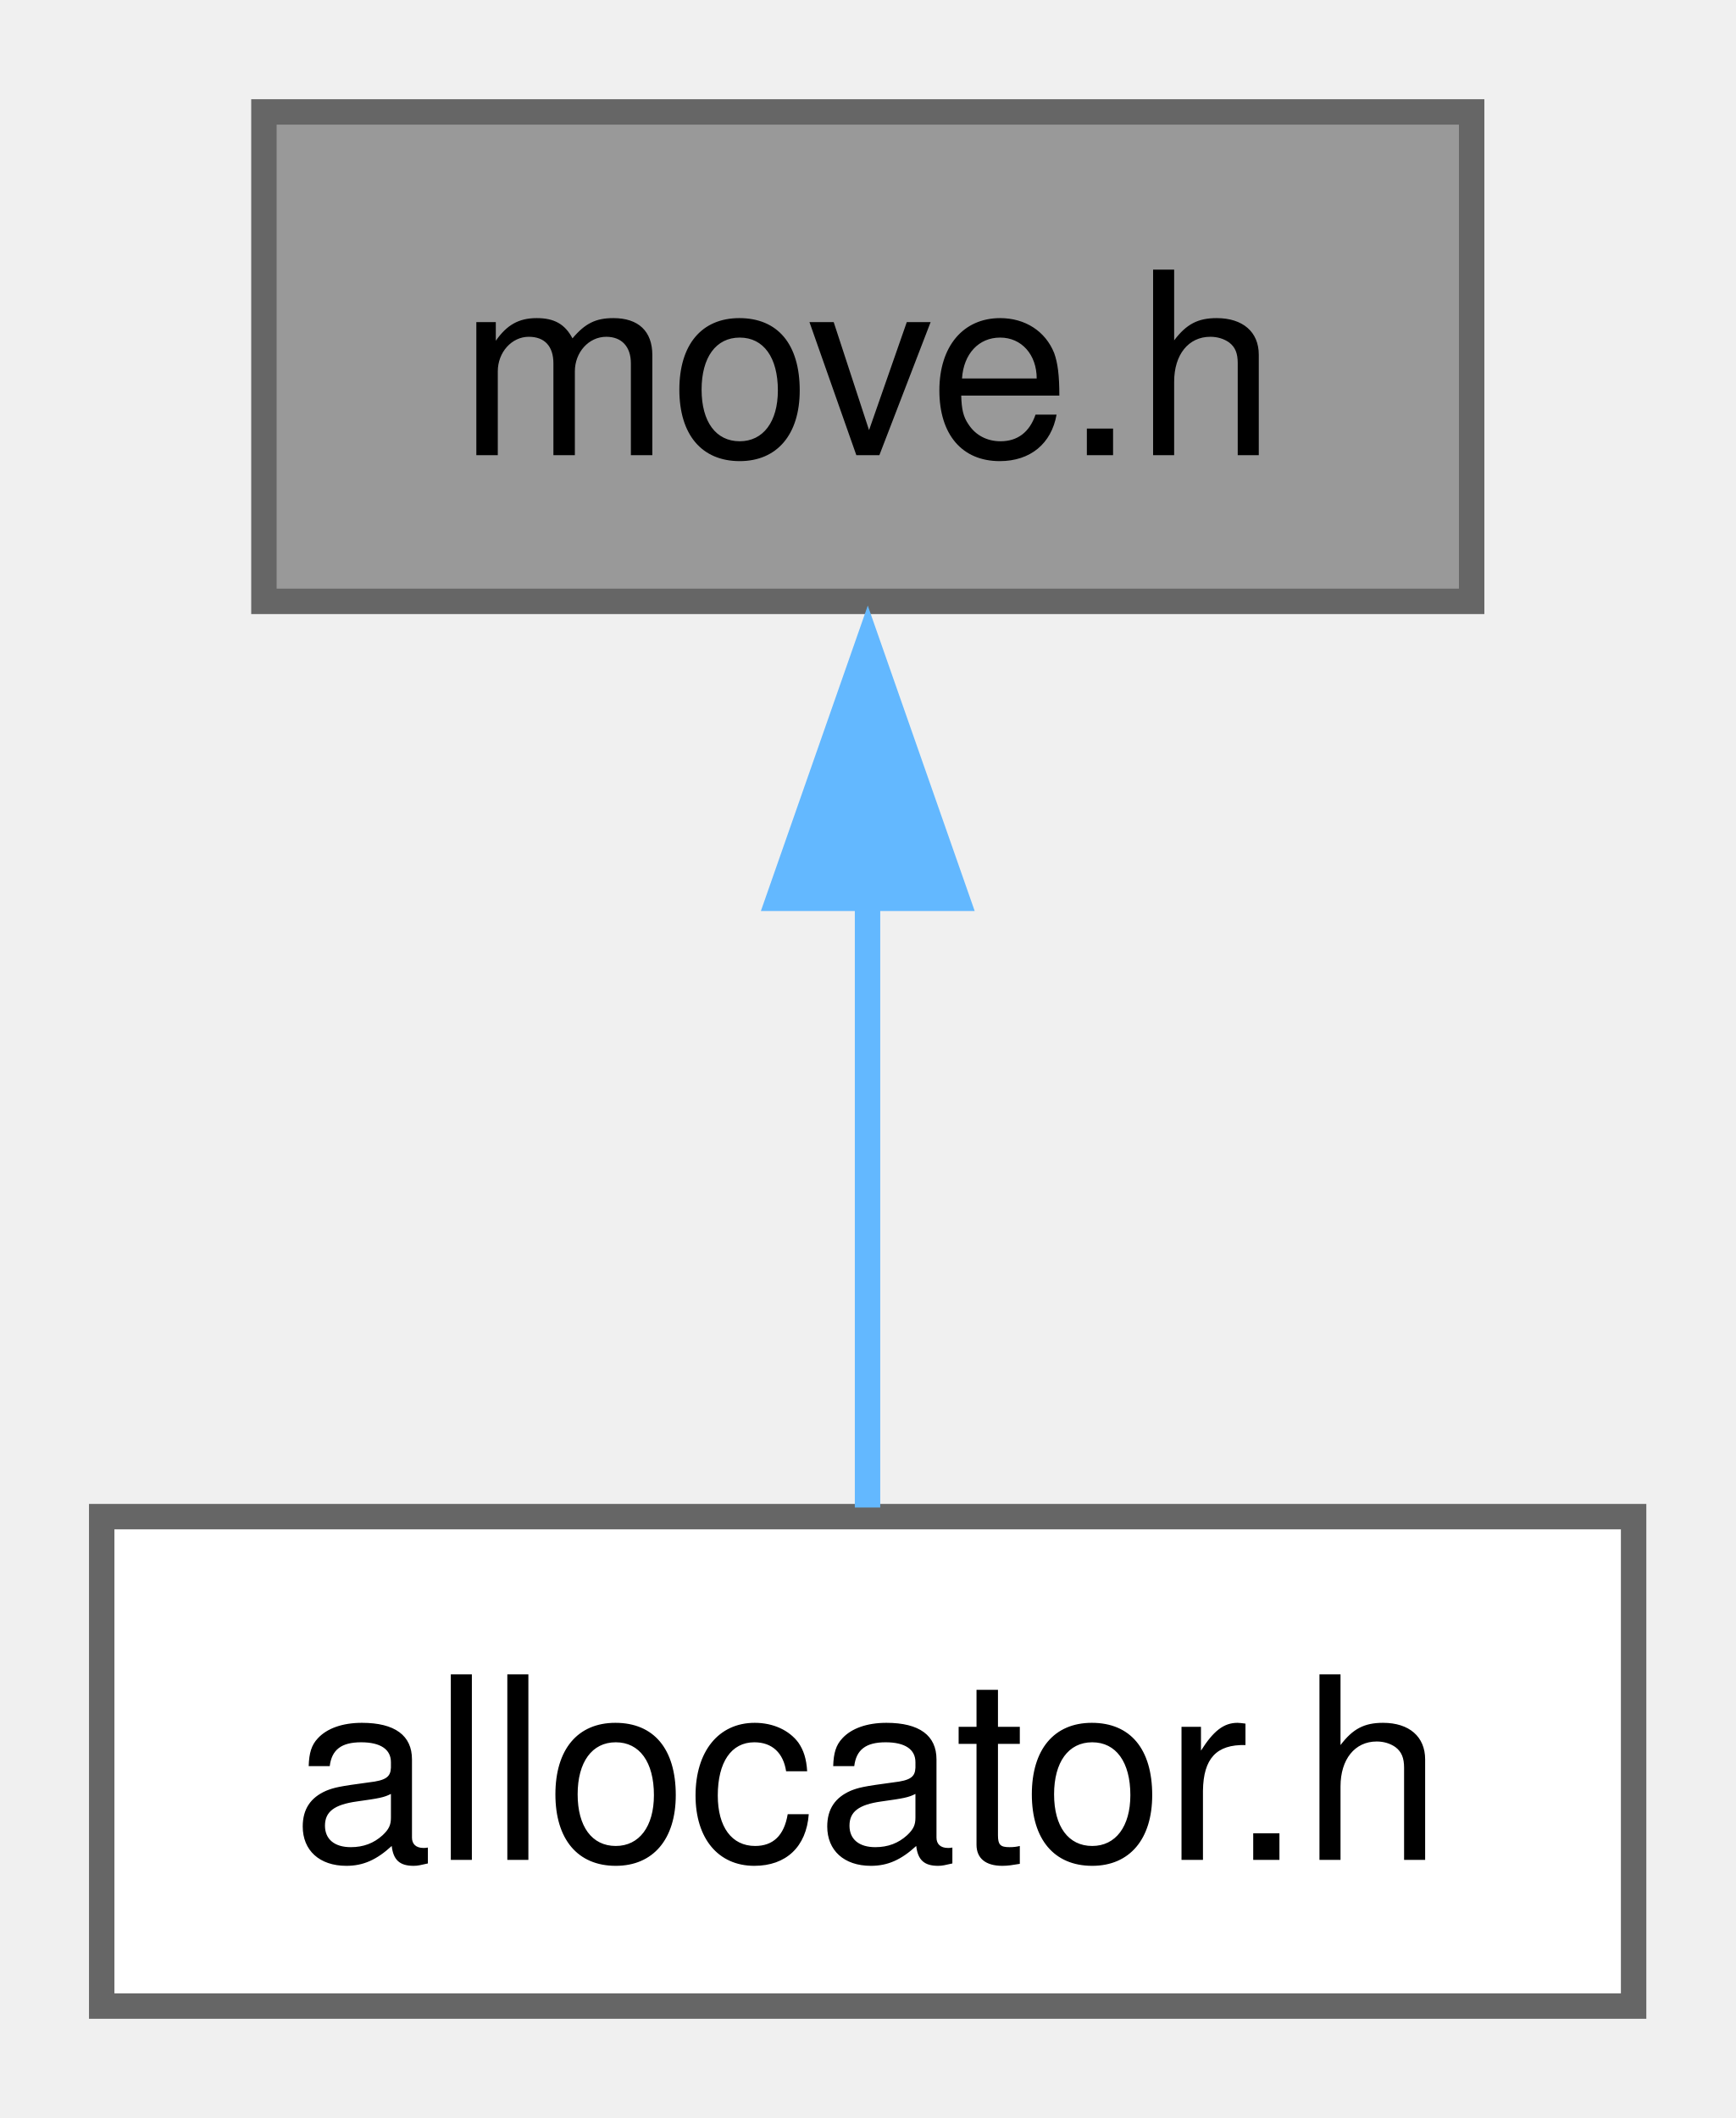
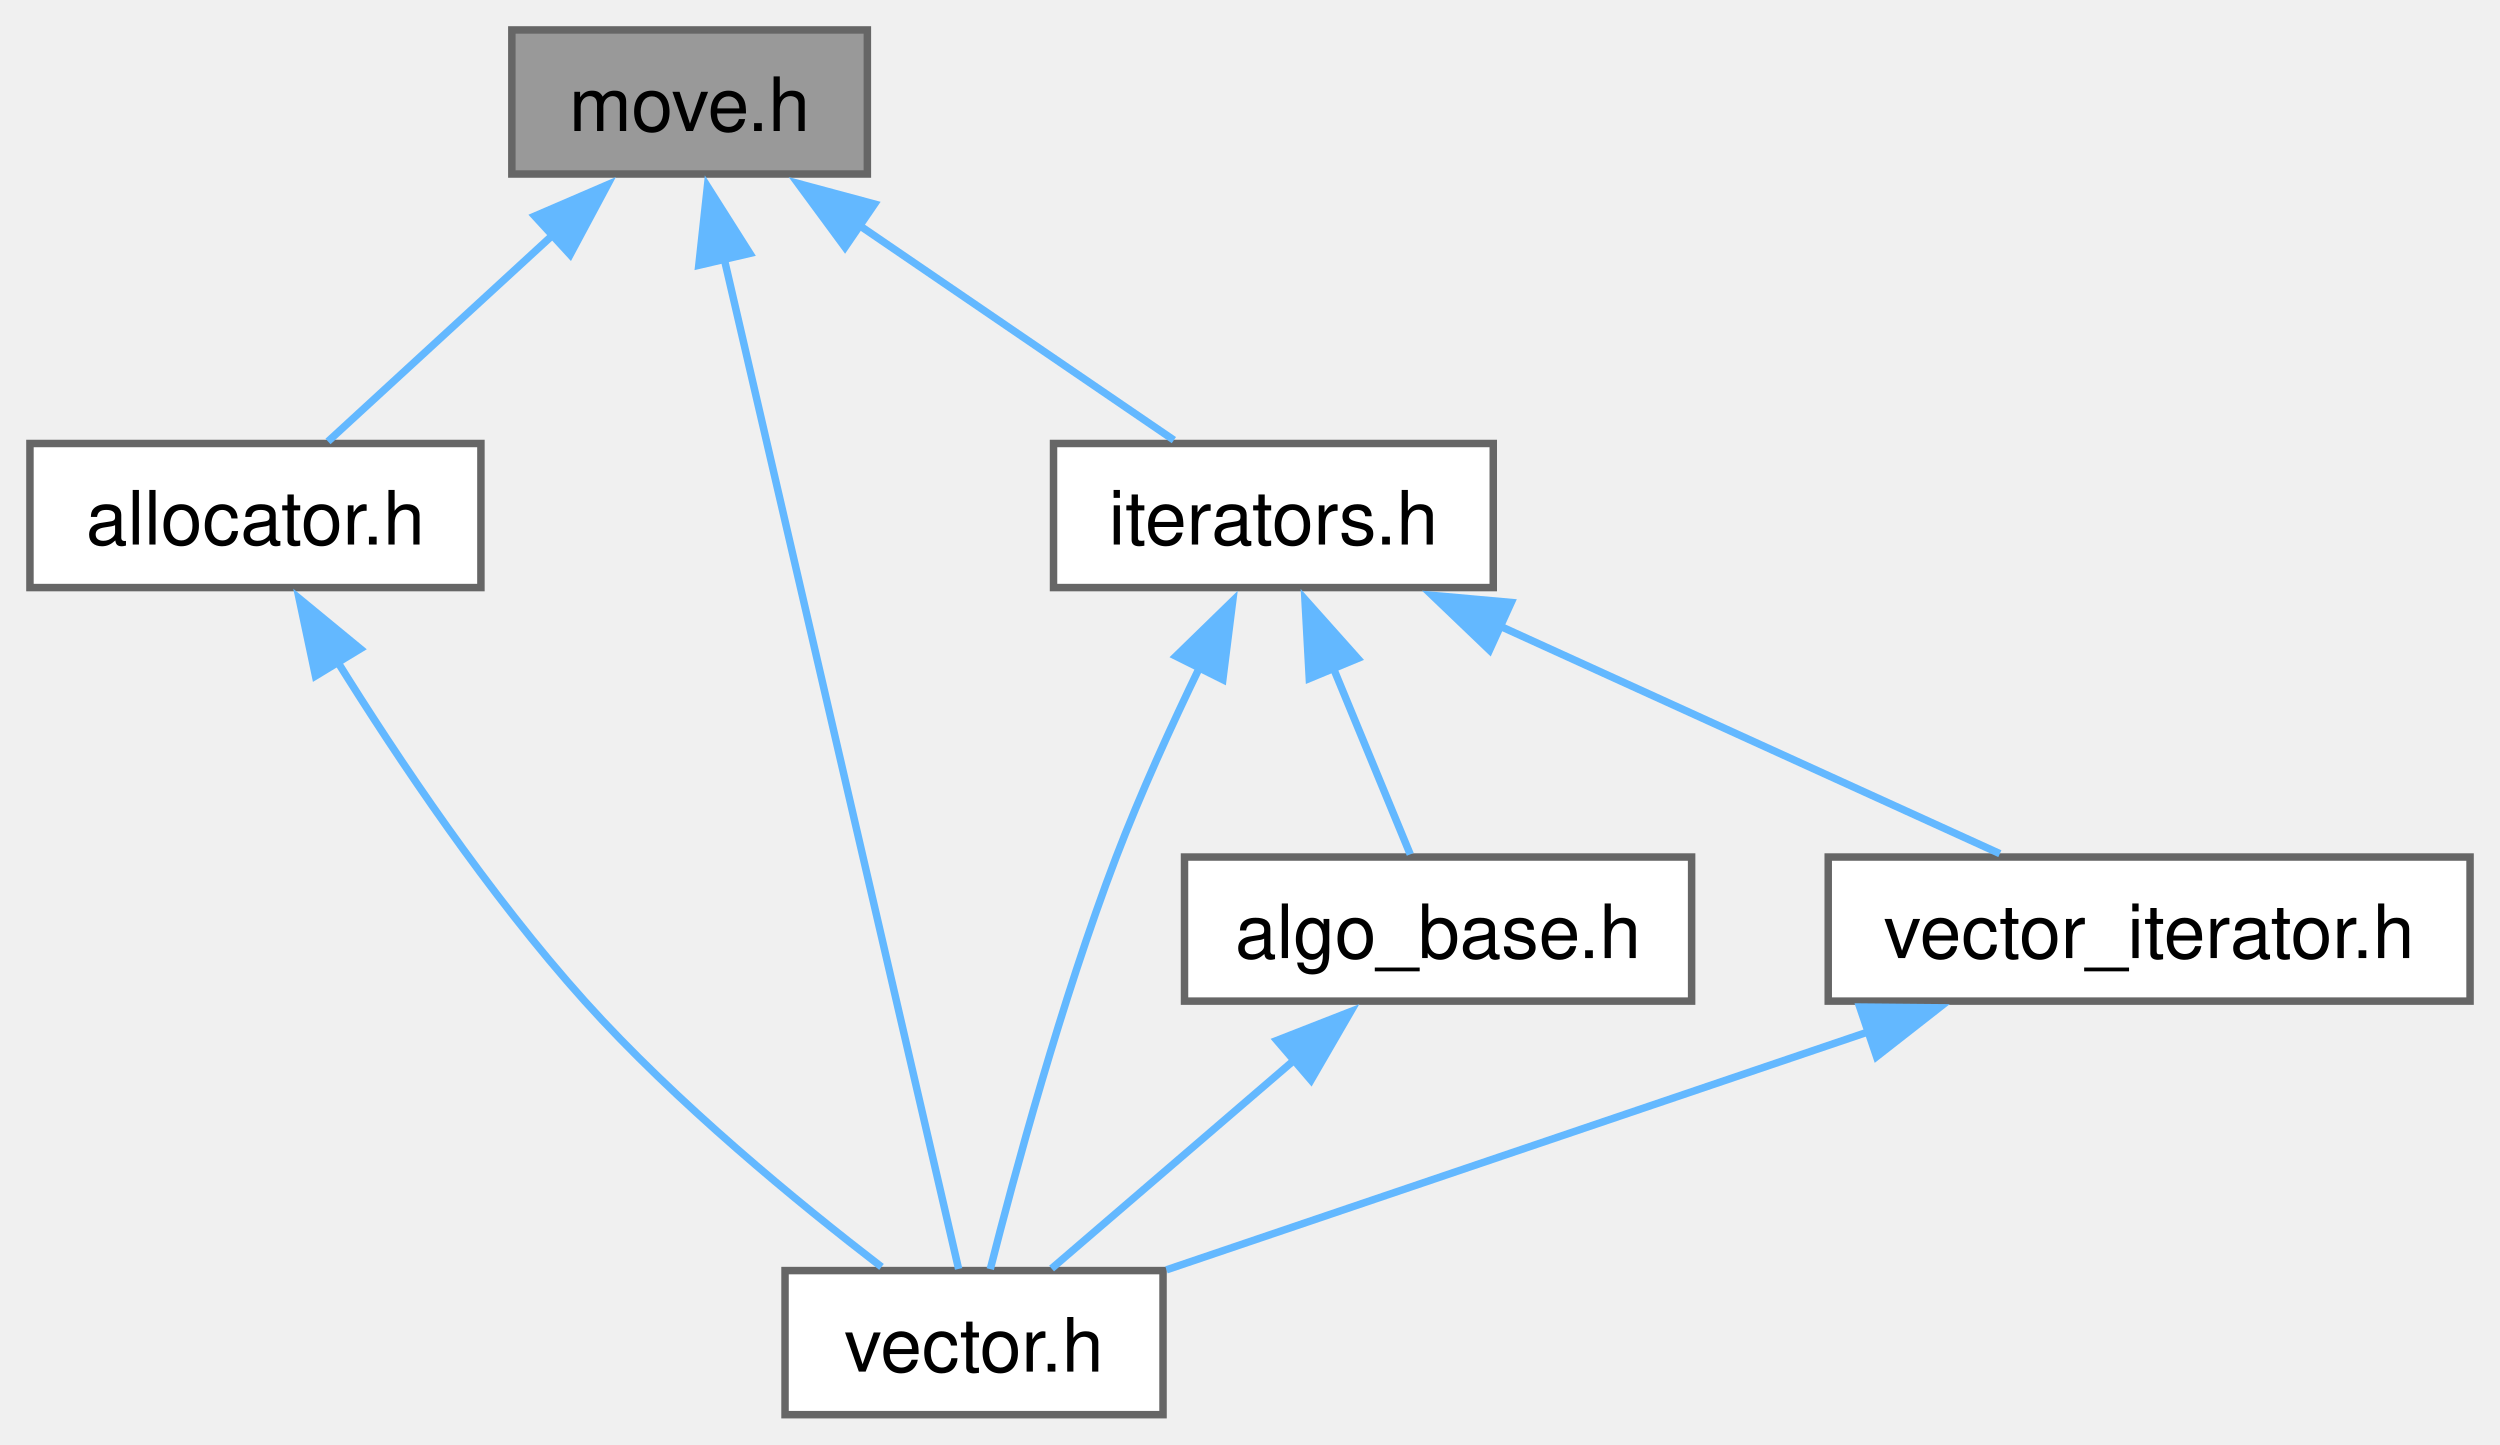
- <svg xmlns="http://www.w3.org/2000/svg" xmlns:xlink="http://www.w3.org/1999/xlink" width="68pt" height="83pt" viewBox="0.00 0.00 68.25 82.50">
-   <g id="graph0" class="graph" transform="scale(1 1) rotate(0) translate(4 78.5)">
+ <svg xmlns="http://www.w3.org/2000/svg" xmlns:xlink="http://www.w3.org/1999/xlink" width="334pt" height="193pt" viewBox="0.00 0.00 334.00 193.00">
+   <g id="graph0" class="graph" transform="scale(1 1) rotate(0) translate(4 189)">
    <g id="Node000001" class="node">
      <g id="a_Node000001">
        <a xlink:title=" ">
-           <polygon fill="#999999" stroke="#666666" points="53.88,-74.5 6.38,-74.5 6.38,-55.25 53.88,-55.25 53.88,-74.5" />
-           <text text-anchor="middle" x="30.12" y="-61" font-family="Helvetica,sans-Serif" font-size="10.00">move.h</text>
+           <polygon fill="#999999" stroke="#666666" points="111.88,-185 64.38,-185 64.38,-165.75 111.88,-165.75 111.88,-185" />
+           <text text-anchor="middle" x="88.12" y="-171.5" font-family="Helvetica,sans-Serif" font-size="10.00">move.h</text>
        </a>
      </g>
    </g>
    <g id="Node000002" class="node">
      <g id="a_Node000002">
        <a xlink:href="allocator_8h.html" target="_top" xlink:title=" ">
-           <polygon fill="white" stroke="#666666" points="60.25,-19.25 0,-19.25 0,0 60.25,0 60.25,-19.25" />
-           <text text-anchor="middle" x="30.12" y="-5.75" font-family="Helvetica,sans-Serif" font-size="10.00">allocator.h</text>
+           <polygon fill="white" stroke="#666666" points="60.25,-129.75 0,-129.75 0,-110.5 60.25,-110.5 60.25,-129.75" />
+           <text text-anchor="middle" x="30.12" y="-116.25" font-family="Helvetica,sans-Serif" font-size="10.00">allocator.h</text>
        </a>
      </g>
    </g>
    <g id="edge1_Node000001_Node000002" class="edge">
      <g id="a_edge1_Node000001_Node000002">
        <a xlink:title=" ">
-           <path fill="none" stroke="#63b8ff" d="M30.12,-43.63C30.12,-35.34 30.12,-26.17 30.12,-19.61" />
-           <polygon fill="#63b8ff" stroke="#63b8ff" points="26.63,-43.57 30.13,-53.57 33.63,-43.57 26.63,-43.57" />
+           <path fill="none" stroke="#63b8ff" d="M69.86,-157.61C59.91,-148.47 47.99,-137.53 39.82,-130.02" />
+           <polygon fill="#63b8ff" stroke="#63b8ff" points="67.44,-160.13 77.17,-164.32 72.17,-154.98 67.44,-160.13" />
+         </a>
+       </g>
+     </g>
+     <g id="Node000003" class="node">
+       <g id="a_Node000003">
+         <a xlink:href="vector_8h.html" target="_top" xlink:title=" ">
+           <polygon fill="white" stroke="#666666" points="151.38,-19.25 100.88,-19.25 100.88,0 151.38,0 151.38,-19.25" />
+           <text text-anchor="middle" x="126.12" y="-5.75" font-family="Helvetica,sans-Serif" font-size="10.00">vector.h</text>
+         </a>
+       </g>
+     </g>
+     <g id="edge9_Node000001_Node000003" class="edge">
+       <g id="a_edge9_Node000001_Node000003">
+         <a xlink:title=" ">
+           <path fill="none" stroke="#63b8ff" d="M92.69,-154.69C100.97,-119 118.16,-44.96 124.07,-19.47" />
+           <polygon fill="#63b8ff" stroke="#63b8ff" points="89.36,-153.56 90.51,-164.1 96.18,-155.15 89.36,-153.56" />
+         </a>
+       </g>
+     </g>
+     <g id="Node000004" class="node">
+       <g id="a_Node000004">
+         <a xlink:href="iterators_8h.html" target="_top" xlink:title=" ">
+           <polygon fill="white" stroke="#666666" points="195.5,-129.75 136.75,-129.75 136.75,-110.5 195.5,-110.5 195.5,-129.75" />
+           <text text-anchor="middle" x="166.12" y="-116.25" font-family="Helvetica,sans-Serif" font-size="10.00">iterators.h</text>
+         </a>
+       </g>
+     </g>
+     <g id="edge3_Node000001_Node000004" class="edge">
+       <g id="a_edge3_Node000001_Node000004">
+         <a xlink:title=" ">
+           <path fill="none" stroke="#63b8ff" d="M110.6,-159.03C124.27,-149.7 141.27,-138.1 152.83,-130.2" />
+           <polygon fill="#63b8ff" stroke="#63b8ff" points="108.89,-155.96 102.61,-164.49 112.84,-161.74 108.89,-155.96" />
+         </a>
+       </g>
+     </g>
+     <g id="edge2_Node000002_Node000003" class="edge">
+       <g id="a_edge2_Node000002_Node000003">
+         <a xlink:title=" ">
+           <path fill="none" stroke="#63b8ff" d="M40.92,-100.87C49.19,-87.57 61.34,-69.47 74.12,-55.25 86.37,-41.63 102.7,-28.25 113.77,-19.74" />
+           <polygon fill="#63b8ff" stroke="#63b8ff" points="38.15,-98.69 35.96,-109.05 44.14,-102.32 38.15,-98.69" />
+         </a>
+       </g>
+     </g>
+     <g id="edge6_Node000004_Node000003" class="edge">
+       <g id="a_edge6_Node000004_Node000003">
+         <a xlink:title=" ">
+           <path fill="none" stroke="#63b8ff" d="M156.29,-99.89C152.53,-92.12 148.37,-82.99 145.12,-74.5 137.78,-55.26 131.47,-31.89 128.3,-19.44" />
+           <polygon fill="#63b8ff" stroke="#63b8ff" points="153.1,-101.33 160.69,-108.72 159.37,-98.2 153.1,-101.33" />
+         </a>
+       </g>
+     </g>
+     <g id="Node000005" class="node">
+       <g id="a_Node000005">
+         <a xlink:href="algo__base_8h.html" target="_top" xlink:title=" ">
+           <polygon fill="white" stroke="#666666" points="222,-74.5 154.25,-74.5 154.25,-55.25 222,-55.25 222,-74.5" />
+           <text text-anchor="middle" x="188.12" y="-61" font-family="Helvetica,sans-Serif" font-size="10.00">algo_base.h</text>
+         </a>
+       </g>
+     </g>
+     <g id="edge4_Node000004_Node000005" class="edge">
+       <g id="a_edge4_Node000004_Node000005">
+         <a xlink:title=" ">
+           <path fill="none" stroke="#63b8ff" d="M174.13,-99.75C177.65,-91.24 181.61,-81.65 184.41,-74.86" />
+           <polygon fill="#63b8ff" stroke="#63b8ff" points="170.92,-98.35 170.34,-108.93 177.39,-101.03 170.92,-98.35" />
+         </a>
+       </g>
+     </g>
+     <g id="Node000006" class="node">
+       <g id="a_Node000006">
+         <a xlink:href="vector__iterator_8h.html" target="_top" xlink:title=" ">
+           <polygon fill="white" stroke="#666666" points="326,-74.5 240.25,-74.5 240.25,-55.25 326,-55.25 326,-74.5" />
+           <text text-anchor="middle" x="283.12" y="-61" font-family="Helvetica,sans-Serif" font-size="10.00">vector_iterator.h</text>
+         </a>
+       </g>
+     </g>
+     <g id="edge7_Node000004_Node000006" class="edge">
+       <g id="a_edge7_Node000004_Node000006">
+         <a xlink:title=" ">
+           <path fill="none" stroke="#63b8ff" d="M196.31,-105.39C217.35,-95.81 244.83,-83.31 263.18,-74.95" />
+           <polygon fill="#63b8ff" stroke="#63b8ff" points="195,-102.14 187.35,-109.46 197.9,-108.51 195,-102.14" />
+         </a>
+       </g>
+     </g>
+     <g id="edge5_Node000005_Node000003" class="edge">
+       <g id="a_edge5_Node000005_Node000003">
+         <a xlink:title=" ">
+           <path fill="none" stroke="#63b8ff" d="M168.93,-47.39C158.22,-38.19 145.31,-27.1 136.49,-19.52" />
+           <polygon fill="#63b8ff" stroke="#63b8ff" points="166.59,-50 176.46,-53.86 171.15,-44.69 166.59,-50" />
+         </a>
+       </g>
+     </g>
+     <g id="edge8_Node000006_Node000003" class="edge">
+       <g id="a_edge8_Node000006_Node000003">
+         <a xlink:title=" ">
+           <path fill="none" stroke="#63b8ff" d="M245.94,-51.26C216.95,-41.43 177.43,-28.03 151.84,-19.35" />
+           <polygon fill="#63b8ff" stroke="#63b8ff" points="244.46,-54.46 255.06,-54.36 246.71,-47.83 244.46,-54.46" />
        </a>
      </g>
    </g>
  </g>
</svg>
